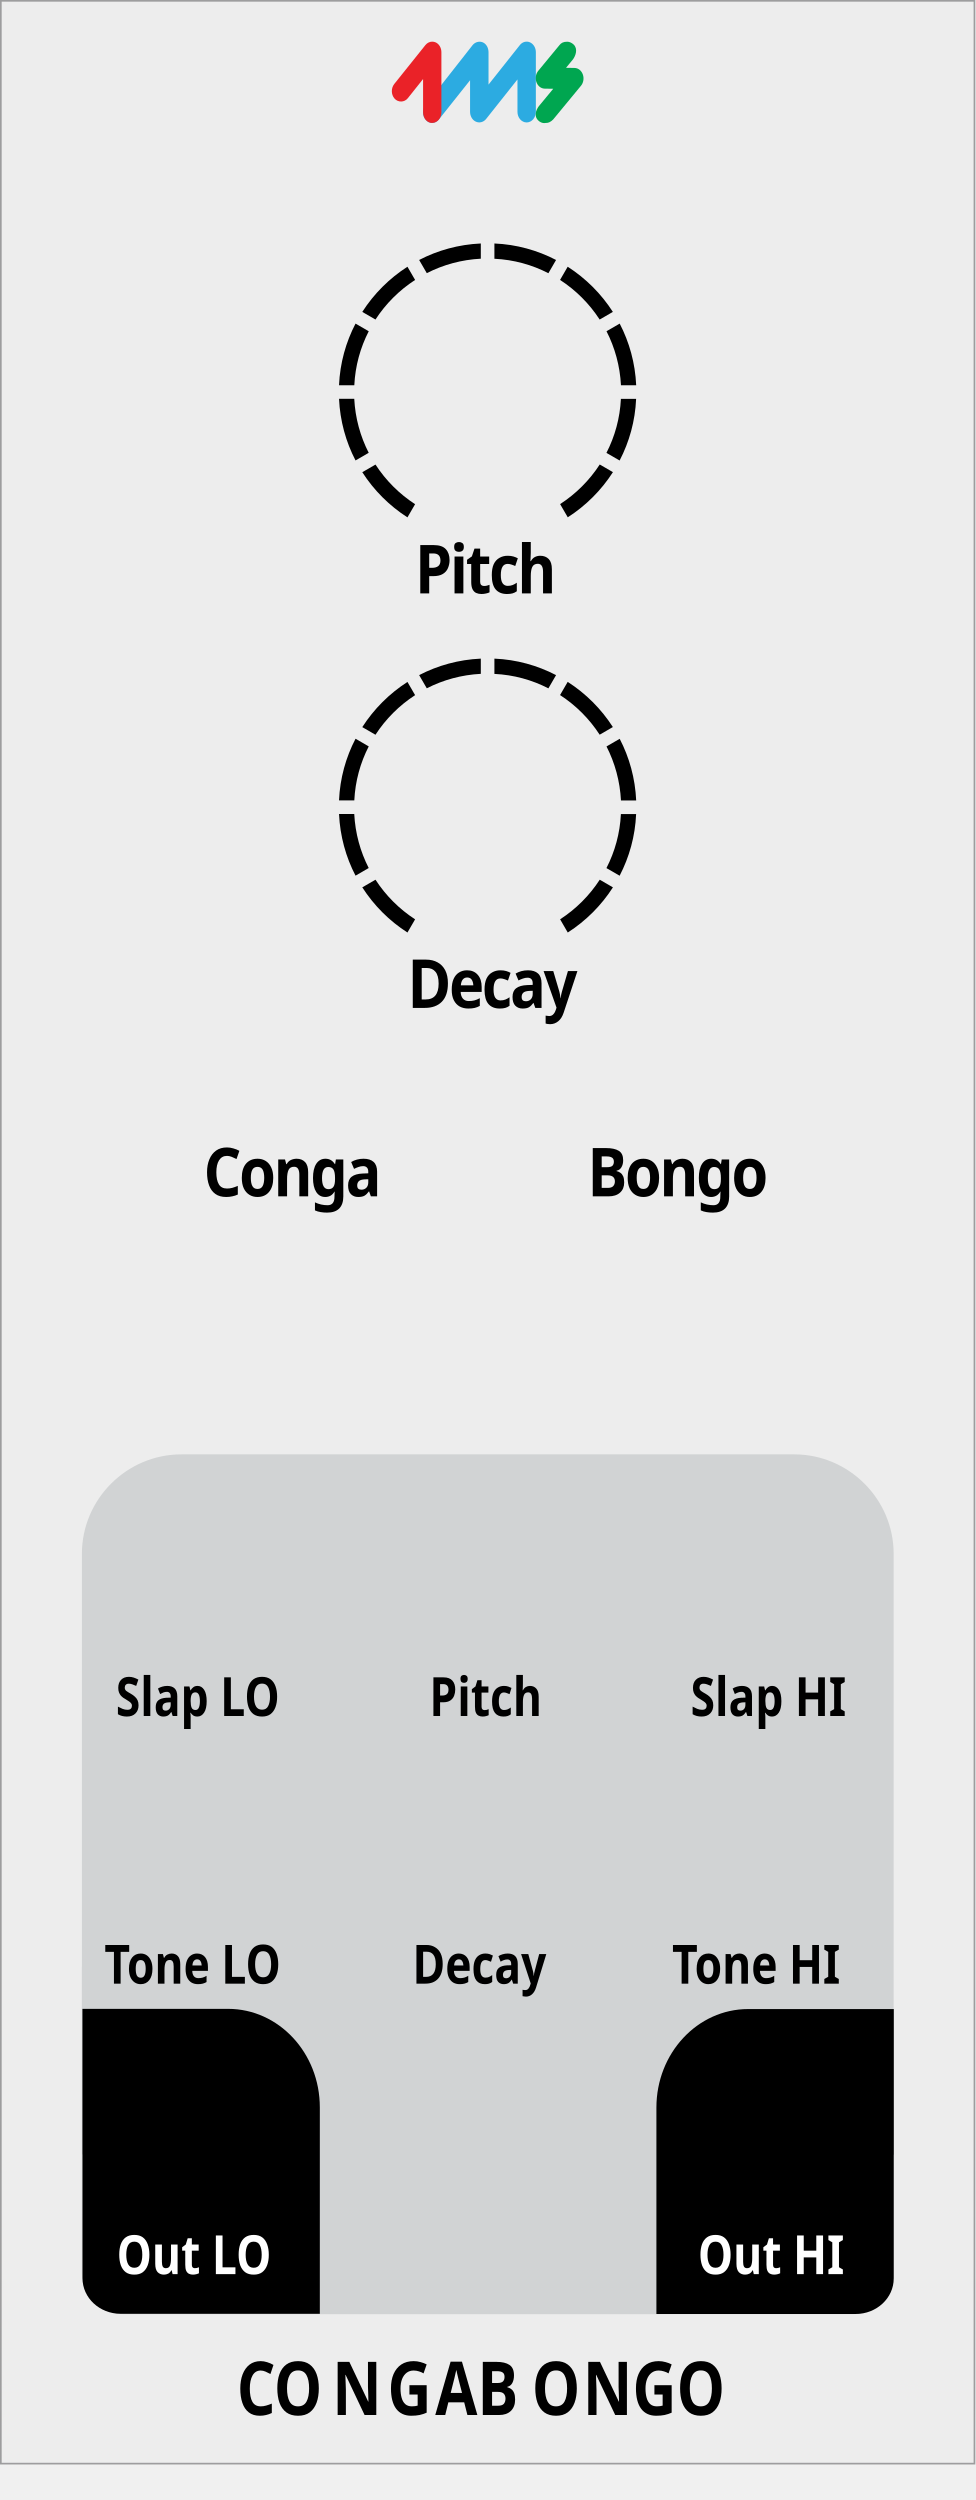
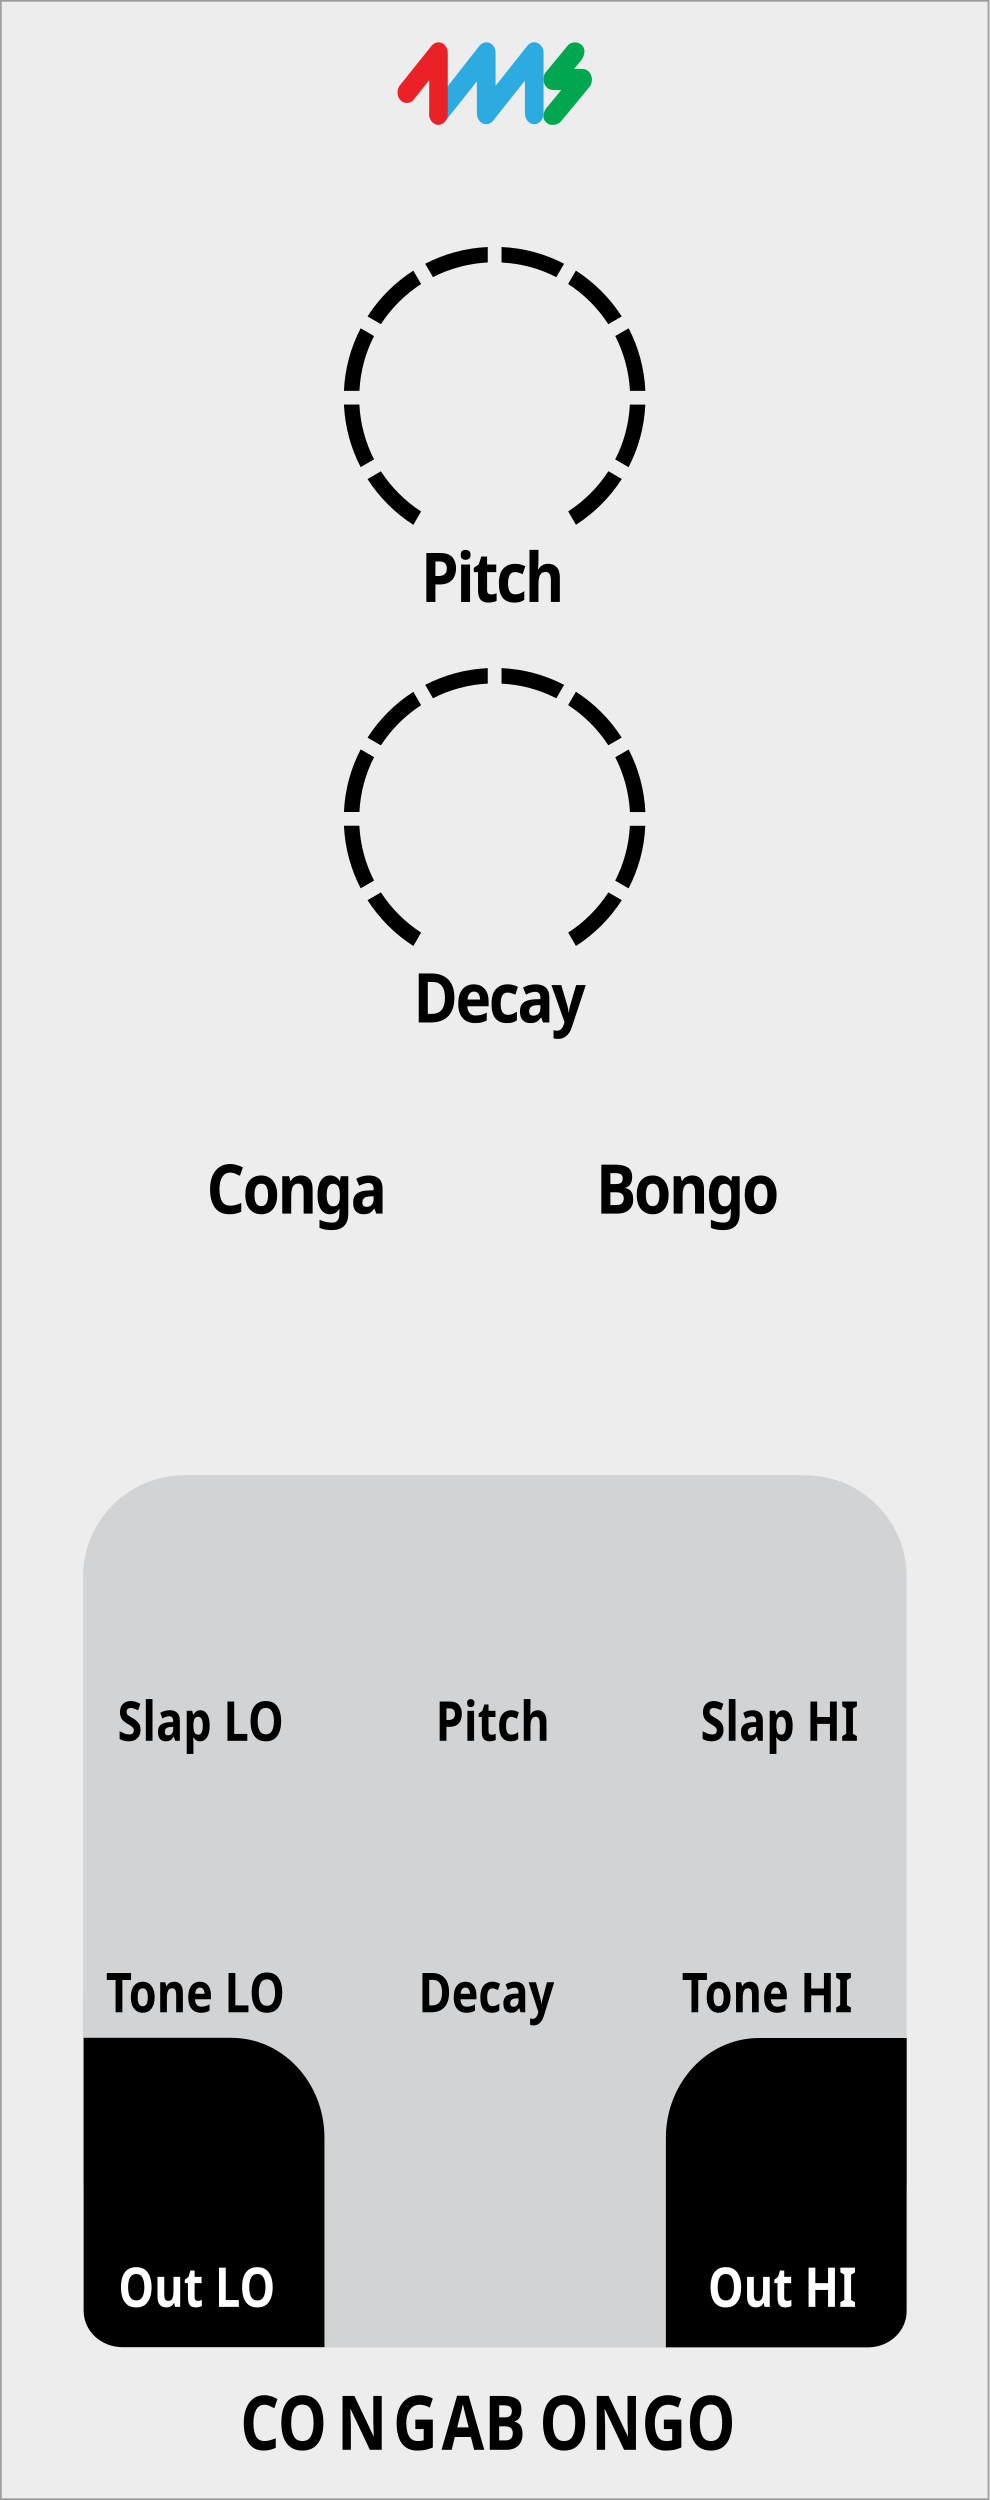
- <svg xmlns="http://www.w3.org/2000/svg" width="50.89mm" height="130.44mm" viewBox="0 0 144.25 369.75" version="1.1" id="svg51">
+ <svg xmlns="http://www.w3.org/2000/svg" width="50.888mm" height="128.588mm" viewBox="0 0 144.245 364.5" version="1.1" id="svg51">
  <defs id="defs51" />
-   <g id="faceplate">
-     <rect x=".12" y=".12" width="144" height="364.25" style="fill: #ededed; stroke: #9d9d9e; stroke-miterlimit: 10; stroke-width: .25px;" id="rect1" />
-     <path d="M12.61,291.83v-62.01c0-7.82,6.4-14.22,14.22-14.22h90.62c7.82,0,14.22,6.4,14.22,14.22v62.01-.93,45.22c0,3.11-2.54,5.65-5.65,5.65H18.25c-3.11,0-5.65-2.54-5.65-5.65v-45.22" style="fill: #d1d3d4; stroke: #d1d3d4; stroke-miterlimit: 10;" id="path1" />
-     <path d="M132.19,318.66v-21.52h-21.54c-7.49,0-13.57,6.52-13.57,14.57v30.53h15.07s0,0,0,0h14.39c3.12,0,5.64-2.36,5.64-5.25v-18.39.08Z" id="path2" />
+   <g id="faceplate" transform="translate(0.00267633,0.005)">
+     <rect x="0.12" y="0.12" width="144" height="364.25" style="fill:#ededed;stroke:#9d9d9e;stroke-width:0.25px;stroke-miterlimit:10" id="rect1" />
+     <path d="m 12.61,291.83 v -62.01 c 0,-7.82 6.4,-14.22 14.22,-14.22 h 90.62 c 7.82,0 14.22,6.4 14.22,14.22 v 62.01 -0.93 45.22 c 0,3.11 -2.54,5.65 -5.65,5.65 H 18.25 c -3.11,0 -5.65,-2.54 -5.65,-5.65 V 290.9" style="fill:#d1d3d4;stroke:#d1d3d4;stroke-miterlimit:10" id="path1" />
+     <path d="m 132.19,318.66 v -21.52 h -21.54 c -7.49,0 -13.57,6.52 -13.57,14.57 v 30.53 h 15.07 c 0,0 0,0 0,0 h 14.39 c 3.12,0 5.64,-2.36 5.64,-5.25 v -18.39 0.08 z" id="path2" />
    <g id="g12">
-       <path d="M81.11,40.4l1.13-1.95c-2.75-1.43-5.84-2.3-9.12-2.44v2.26c2.87.14,5.57.89,7.99,2.14Z" id="path3" />
-       <path d="M88.69,47.26l1.95-1.13c-1.72-2.68-4-4.96-6.68-6.68l-1.13,1.95c2.34,1.52,4.33,3.51,5.85,5.85Z" id="path4" />
-       <path d="M61.39,41.4l-1.13-1.95c-2.68,1.72-4.96,4-6.68,6.68l1.95,1.13c1.52-2.34,3.51-4.33,5.85-5.85Z" id="path5" />
-       <path d="M91.83,56.98h2.26c-.15-3.28-1.01-6.37-2.44-9.12l-1.95,1.13c1.24,2.42,1.99,5.13,2.14,8Z" id="path6" />
-       <path d="M71.11,38.27v-2.26c-3.28.15-6.37,1.01-9.12,2.44l1.13,1.95c2.42-1.24,5.13-1.99,8-2.14Z" id="path7" />
-       <path d="M55.53,68.71l-1.95,1.13c1.72,2.68,4,4.96,6.68,6.68l1.13-1.95c-2.34-1.52-4.33-3.51-5.85-5.85Z" id="path8" />
-       <path d="M82.84,74.56l1.13,1.95c2.68-1.72,4.96-4,6.68-6.68l-1.95-1.13c-1.52,2.34-3.51,4.33-5.85,5.85Z" id="path9" />
-       <path d="M91.83,58.98c-.14,2.87-.89,5.57-2.14,8l1.95,1.13c1.43-2.75,2.3-5.84,2.44-9.12h-2.26Z" id="path10" />
-       <path d="M52.4,58.98h-2.26c.15,3.28,1.01,6.37,2.44,9.12l1.95-1.13c-1.24-2.42-1.99-5.13-2.14-8Z" id="path11" />
-       <path d="M54.53,48.99l-1.95-1.13c-1.43,2.75-2.3,5.84-2.44,9.12h2.26c.14-2.87.89-5.57,2.14-8Z" id="path12" />
+       <path d="m 81.11,40.4 1.13,-1.95 c -2.75,-1.43 -5.84,-2.3 -9.12,-2.44 v 2.26 c 2.87,0.14 5.57,0.89 7.99,2.14 z" id="path3" />
+       <path d="m 88.69,47.26 1.95,-1.13 c -1.72,-2.68 -4,-4.96 -6.68,-6.68 l -1.13,1.95 c 2.34,1.52 4.33,3.51 5.85,5.85 z" id="path4" />
+       <path d="m 61.39,41.4 -1.13,-1.95 c -2.68,1.72 -4.96,4 -6.68,6.68 l 1.95,1.13 c 1.52,-2.34 3.51,-4.33 5.85,-5.85 z" id="path5" />
+       <path d="m 91.83,56.98 h 2.26 C 93.94,53.7 93.08,50.61 91.65,47.86 l -1.95,1.13 c 1.24,2.42 1.99,5.13 2.14,8 z" id="path6" />
+       <path d="m 71.11,38.27 v -2.26 c -3.28,0.15 -6.37,1.01 -9.12,2.44 l 1.13,1.95 c 2.42,-1.24 5.13,-1.99 8,-2.14 z" id="path7" />
+       <path d="m 55.53,68.71 -1.95,1.13 c 1.72,2.68 4,4.96 6.68,6.68 l 1.13,-1.95 c -2.34,-1.52 -4.33,-3.51 -5.85,-5.85 z" id="path8" />
+       <path d="m 82.84,74.56 1.13,1.95 c 2.68,-1.72 4.96,-4 6.68,-6.68 L 88.7,68.7 c -1.52,2.34 -3.51,4.33 -5.85,5.85 z" id="path9" />
+       <path d="m 91.83,58.98 c -0.14,2.87 -0.89,5.57 -2.14,8 l 1.95,1.13 c 1.43,-2.75 2.3,-5.84 2.44,-9.12 h -2.26 z" id="path10" />
+       <path d="m 52.4,58.98 h -2.26 c 0.15,3.28 1.01,6.37 2.44,9.12 l 1.95,-1.13 c -1.24,-2.42 -1.99,-5.13 -2.14,-8 z" id="path11" />
+       <path d="m 54.53,48.99 -1.95,-1.13 c -1.43,2.75 -2.3,5.84 -2.44,9.12 h 2.26 c 0.14,-2.87 0.89,-5.57 2.14,-8 z" id="path12" />
    </g>
    <g id="g22">
-       <path d="M81.11,101.8l1.13-1.95c-2.75-1.43-5.84-2.3-9.12-2.44v2.26c2.87.14,5.57.89,7.99,2.14Z" id="path13" />
-       <path d="M88.69,108.66l1.95-1.13c-1.72-2.68-4-4.96-6.68-6.68l-1.13,1.95c2.34,1.52,4.33,3.51,5.85,5.85Z" id="path14" />
-       <path d="M61.39,102.81l-1.13-1.95c-2.68,1.72-4.96,4-6.68,6.68l1.95,1.13c1.52-2.34,3.51-4.33,5.85-5.85Z" id="path15" />
-       <path d="M91.83,118.39h2.26c-.15-3.28-1.01-6.37-2.44-9.12l-1.95,1.13c1.24,2.42,1.99,5.13,2.14,8Z" id="path16" />
-       <path d="M71.11,99.67v-2.26c-3.28.15-6.37,1.01-9.12,2.44l1.13,1.95c2.42-1.24,5.13-1.99,8-2.14Z" id="path17" />
-       <path d="M55.53,130.11l-1.95,1.13c1.72,2.68,4,4.96,6.68,6.68l1.13-1.95c-2.34-1.52-4.33-3.51-5.85-5.85Z" id="path18" />
-       <path d="M82.84,135.97l1.13,1.95c2.68-1.72,4.96-4,6.68-6.68l-1.95-1.13c-1.52,2.34-3.51,4.33-5.85,5.85Z" id="path19" />
-       <path d="M91.83,120.39c-.14,2.87-.89,5.57-2.14,8l1.95,1.13c1.43-2.75,2.3-5.84,2.44-9.12h-2.26Z" id="path20" />
-       <path d="M52.4,120.39h-2.26c.15,3.28,1.01,6.37,2.44,9.12l1.95-1.13c-1.24-2.42-1.99-5.13-2.14-8Z" id="path21" />
-       <path d="M54.53,110.39l-1.95-1.13c-1.43,2.75-2.3,5.84-2.44,9.12h2.26c.14-2.87.89-5.57,2.14-8Z" id="path22" />
+       <path d="m 81.11,101.8 1.13,-1.95 c -2.75,-1.43 -5.84,-2.3 -9.12,-2.44 v 2.26 c 2.87,0.14 5.57,0.89 7.99,2.14 z" id="path13" />
+       <path d="m 88.69,108.66 1.95,-1.13 c -1.72,-2.68 -4,-4.96 -6.68,-6.68 l -1.13,1.95 c 2.34,1.52 4.33,3.51 5.85,5.85 z" id="path14" />
+       <path d="m 61.39,102.81 -1.13,-1.95 c -2.68,1.72 -4.96,4 -6.68,6.68 l 1.95,1.13 c 1.52,-2.34 3.51,-4.33 5.85,-5.85 z" id="path15" />
+       <path d="m 91.83,118.39 h 2.26 c -0.15,-3.28 -1.01,-6.37 -2.44,-9.12 l -1.95,1.13 c 1.24,2.42 1.99,5.13 2.14,8 z" id="path16" />
+       <path d="m 71.11,99.67 v -2.26 c -3.28,0.15 -6.37,1.01 -9.12,2.44 l 1.13,1.95 c 2.42,-1.24 5.13,-1.99 8,-2.14 z" id="path17" />
+       <path d="m 55.53,130.11 -1.95,1.13 c 1.72,2.68 4,4.96 6.68,6.68 l 1.13,-1.95 c -2.34,-1.52 -4.33,-3.51 -5.85,-5.85 z" id="path18" />
+       <path d="m 82.84,135.97 1.13,1.95 c 2.68,-1.72 4.96,-4 6.68,-6.68 l -1.95,-1.13 c -1.52,2.34 -3.51,4.33 -5.85,5.85 z" id="path19" />
+       <path d="m 91.83,120.39 c -0.14,2.87 -0.89,5.57 -2.14,8 l 1.95,1.13 c 1.43,-2.75 2.3,-5.84 2.44,-9.12 h -2.26 z" id="path20" />
+       <path d="m 52.4,120.39 h -2.26 c 0.15,3.28 1.01,6.37 2.44,9.12 l 1.95,-1.13 c -1.24,-2.42 -1.99,-5.13 -2.14,-8 z" id="path21" />
+       <path d="m 54.53,110.39 -1.95,-1.13 c -1.43,2.75 -2.3,5.84 -2.44,9.12 h 2.26 c 0.14,-2.87 0.89,-5.57 2.14,-8 z" id="path22" />
    </g>
    <g id="g25">
-       <path d="M63.93,18.19c-.37,0-.71-.17-.97-.47-.51-.6-.52-1.54-.04-2.16l6.97-8.88c.38-.48,1.05-.65,1.57-.39.5.25.79.82.79,1.45v4.77l4.64-5.85c.38-.48,1.01-.64,1.53-.38.5.25.83.81.83,1.44v8.82c0,.86-.61,1.57-1.36,1.57s-1.36-.7-1.36-1.57v-4.79l-4.64,5.85c-.38.48-1.01.64-1.54.38-.5-.24-.83-.81-.83-1.44v-4.67l-4.61,5.8c-.26.32-.62.51-1,.51h0Z" style="fill: #2cabe1;" id="path23" />
-       <path d="M63.92,18.19c-.75,0-1.35-.7-1.35-1.57v-4.93l-2.26,2.84c-.5.63-1.44.65-1.97.04-.51-.6-.52-1.53-.03-2.15l4.61-5.76c.26-.32.63-.5,1-.5.18,0,.37.04.54.12.5.25.82.81.82,1.44v8.89c0,.86-.61,1.57-1.36,1.57h0Z" style="fill: #ea2228;" id="path24" />
-       <path d="M80.52,18.21h0c-.35,0-.68-.15-.94-.42-.76-.78-.14-1.84.29-2.3l1.95-2.36-1.26-.02c-.56-.01-1.04-.4-1.24-1-.19-.56-.07-1.21.29-1.64l3.16-3.83c.23-.28.55-.48,1.13-.47.33,0,.67.17.92.4.71.66.29,1.7-.07,2.2l-1.04,1.26,1.26.02c.56.01,1.04.4,1.24,1,.19.56.07,1.21-.29,1.64l-4.1,4.97c-.35.35-.65.55-1.3.54h0Z" style="fill: #00a650;" id="path25" />
+       <path d="m 63.93,18.19 c -0.37,0 -0.71,-0.17 -0.97,-0.47 -0.51,-0.6 -0.52,-1.54 -0.04,-2.16 l 6.97,-8.88 c 0.38,-0.48 1.05,-0.65 1.57,-0.39 0.5,0.25 0.79,0.82 0.79,1.45 v 4.77 l 4.64,-5.85 c 0.38,-0.48 1.01,-0.64 1.53,-0.38 0.5,0.25 0.83,0.81 0.83,1.44 v 8.82 c 0,0.86 -0.61,1.57 -1.36,1.57 -0.75,0 -1.36,-0.7 -1.36,-1.57 v -4.79 l -4.64,5.85 c -0.38,0.48 -1.01,0.64 -1.54,0.38 -0.5,-0.24 -0.83,-0.81 -0.83,-1.44 v -4.67 l -4.61,5.8 c -0.26,0.32 -0.62,0.51 -1,0.51 v 0 z" style="fill:#2cabe1" id="path23" />
+       <path d="m 63.92,18.19 c -0.75,0 -1.35,-0.7 -1.35,-1.57 v -4.93 l -2.26,2.84 c -0.5,0.63 -1.44,0.65 -1.97,0.04 -0.51,-0.6 -0.52,-1.53 -0.03,-2.15 l 4.61,-5.76 c 0.26,-0.32 0.63,-0.5 1,-0.5 0.18,0 0.37,0.04 0.54,0.12 0.5,0.25 0.82,0.81 0.82,1.44 v 8.89 c 0,0.86 -0.61,1.57 -1.36,1.57 v 0 z" style="fill:#ea2228" id="path24" />
+       <path d="m 80.52,18.21 v 0 c -0.35,0 -0.68,-0.15 -0.94,-0.42 -0.76,-0.78 -0.14,-1.84 0.29,-2.3 l 1.95,-2.36 -1.26,-0.02 C 80,13.1 79.52,12.71 79.32,12.11 79.13,11.55 79.25,10.9 79.61,10.47 L 82.77,6.64 C 83,6.36 83.32,6.16 83.9,6.17 c 0.33,0 0.67,0.17 0.92,0.4 0.71,0.66 0.29,1.7 -0.07,2.2 l -1.04,1.26 1.26,0.02 c 0.56,0.01 1.04,0.4 1.24,1 0.19,0.56 0.07,1.21 -0.29,1.64 l -4.1,4.97 c -0.35,0.35 -0.65,0.55 -1.3,0.54 v 0 z" style="fill:#00a650" id="path25" />
    </g>
-     <path d="M12.19,318.63v-21.52h1.14s20.4,0,20.4,0c7.49,0,13.57,6.52,13.57,14.57v30.07s0,.46,0,.46h-15.07s0,0,0,0h-14.39c-3.12,0-5.64-2.36-5.64-5.25v-9.31s0-9.08,0-9.08v.08Z" id="path26" />
-     <text transform="translate(30.11 176.94) scale(.88 1)" style="font-family: GillSans-Bold, 'Gill Sans'; font-size: 10px; font-weight: 700; letter-spacing: -.04em;" id="text26">
+     <path d="m 12.19,318.63 v -21.52 h 1.14 c 0,0 20.4,0 20.4,0 7.49,0 13.57,6.52 13.57,14.57 v 30.07 c 0,0 0,0.46 0,0.46 H 32.23 c 0,0 0,0 0,0 H 17.84 c -3.12,0 -5.64,-2.36 -5.64,-5.25 v -9.31 c 0,0 0,-9.08 0,-9.08 v 0.08 z" id="path26" />
+     <text transform="matrix(0.88,0,0,1,30.11,176.94)" style="font-weight:700;font-size:10px;font-family:GillSans-Bold, 'Gill Sans';letter-spacing:-0.04em" id="text26">
      <tspan x="0" y="0" id="tspan26">Conga</tspan>
    </text>
-     <text transform="translate(61.36 87.76) scale(.88 1)" style="font-family: GillSans-Bold, 'Gill Sans'; font-size: 10px; font-weight: 700; letter-spacing: -.04em;" id="text27">
+     <text transform="matrix(0.88,0,0,1,61.36,87.76)" style="font-weight:700;font-size:10px;font-family:GillSans-Bold, 'Gill Sans';letter-spacing:-0.04em" id="text27">
      <tspan x="0" y="0" id="tspan27">Pitch</tspan>
    </text>
-     <text transform="translate(86.87 176.94) scale(.88 1)" style="font-family: GillSans-Bold, 'Gill Sans'; font-size: 10px; font-weight: 700; letter-spacing: -.04em;" id="text28">
+     <text transform="matrix(0.88,0,0,1,86.87,176.94)" style="font-weight:700;font-size:10px;font-family:GillSans-Bold, 'Gill Sans';letter-spacing:-0.04em" id="text28">
      <tspan x="0" y="0" id="tspan28">Bongo</tspan>
    </text>
-     <text transform="translate(60.25 149.07) scale(.88 1)" style="font-family: GillSans-Bold, 'Gill Sans'; font-size: 10px; font-weight: 700; letter-spacing: -.04em;" id="text29">
+     <text transform="matrix(0.88,0,0,1,60.25,149.07)" style="font-weight:700;font-size:10px;font-family:GillSans-Bold, 'Gill Sans';letter-spacing:-0.04em" id="text29">
      <tspan x="0" y="0" id="tspan29">Decay</tspan>
    </text>
-     <text transform="translate(17.13 253.8) scale(.82 1)" style="font-family: GillSans-Bold, 'Gill Sans'; font-size: 8px; font-weight: 700;" id="text30">
+     <text transform="matrix(0.82,0,0,1,17.13,253.8)" style="font-weight:700;font-size:8px;font-family:GillSans-Bold, 'Gill Sans'" id="text30">
      <tspan x="0" y="0" id="tspan30">Slap LO</tspan>
    </text>
-     <text transform="translate(15.44 293.38) scale(.82 1)" style="font-family: GillSans-Bold, 'Gill Sans'; font-size: 8px; font-weight: 700;" id="text31">
+     <text transform="matrix(0.82,0,0,1,15.44,293.38)" style="font-weight:700;font-size:8px;font-family:GillSans-Bold, 'Gill Sans'" id="text31">
      <tspan x="0" y="0" id="tspan31">Tone LO</tspan>
    </text>
-     <text transform="translate(17.25 336.34) scale(.82 1)" style="fill: #fff; font-family: GillSans-Bold, 'Gill Sans'; font-size: 8px; font-weight: 700;" id="text32">
+     <text transform="matrix(0.82,0,0,1,17.25,336.34)" style="font-weight:700;font-size:8px;font-family:GillSans-Bold, 'Gill Sans';fill:#ffffff" id="text32">
      <tspan x="0" y="0" id="tspan32">Out LO</tspan>
    </text>
-     <text transform="translate(103.21 336.34) scale(.82 1)" style="fill: #fff; font-family: GillSans-Bold, 'Gill Sans'; font-size: 8px; font-weight: 700;" id="text33">
+     <text transform="matrix(0.82,0,0,1,103.21,336.34)" style="font-weight:700;font-size:8px;font-family:GillSans-Bold, 'Gill Sans';fill:#ffffff" id="text33">
      <tspan x="0" y="0" id="tspan33">Out HI</tspan>
    </text>
-     <text transform="translate(102.13 253.8) scale(.82 1)" style="font-family: GillSans-Bold, 'Gill Sans'; font-size: 8px; font-weight: 700;" id="text34">
+     <text transform="matrix(0.82,0,0,1,102.13,253.8)" style="font-weight:700;font-size:8px;font-family:GillSans-Bold, 'Gill Sans'" id="text34">
      <tspan x="0" y="0" id="tspan34">Slap HI</tspan>
    </text>
-     <text transform="translate(99.4 293.38) scale(.82 1)" style="font-family: GillSans-Bold, 'Gill Sans'; font-size: 8px; font-weight: 700;" id="text35">
+     <text transform="matrix(0.82,0,0,1,99.4,293.38)" style="font-weight:700;font-size:8px;font-family:GillSans-Bold, 'Gill Sans'" id="text35">
      <tspan x="0" y="0" id="tspan35">Tone HI</tspan>
    </text>
-     <text transform="translate(63.51 253.8) scale(.82 1)" style="font-family: GillSans-Bold, 'Gill Sans'; font-size: 8px; font-weight: 700;" id="text36">
+     <text transform="matrix(0.82,0,0,1,63.51,253.8)" style="font-weight:700;font-size:8px;font-family:GillSans-Bold, 'Gill Sans'" id="text36">
      <tspan x="0" y="0" id="tspan36">Pitch</tspan>
    </text>
-     <text transform="translate(61 293.38) scale(.82 1)" style="font-family: GillSans-Bold, 'Gill Sans'; font-size: 8px; font-weight: 700;" id="text37">
+     <text transform="matrix(0.82,0,0,1,61,293.38)" style="font-weight:700;font-size:8px;font-family:GillSans-Bold, 'Gill Sans'" id="text37">
      <tspan x="0" y="0" id="tspan37">Decay</tspan>
    </text>
-     <text transform="translate(35.01 357.18) scale(.82 1)" style="font-family: GillSans-Bold, 'Gill Sans'; font-size: 11px; font-weight: 700;" id="text43">
-       <tspan x="0" y="0" style="letter-spacing: -.01em;" id="tspan38">CO</tspan>
+     <text transform="matrix(0.82,0,0,1,35.01,357.18)" style="font-weight:700;font-size:11px;font-family:GillSans-Bold, 'Gill Sans'" id="text43">
+       <tspan x="0" y="0" style="letter-spacing:-0.01em" id="tspan38">CO</tspan>
      <tspan x="17.22" y="0" id="tspan39">N</tspan>
-       <tspan x="27.18" y="0" style="letter-spacing: -.01em;" id="tspan40">G</tspan>
+       <tspan x="27.18" y="0" style="letter-spacing:-0.01em" id="tspan40">G</tspan>
      <tspan x="35.81" y="0" id="tspan41">AB</tspan>
-       <tspan x="53.21" y="0" style="letter-spacing: -.01em;" id="tspan42">O</tspan>
+       <tspan x="53.21" y="0" style="letter-spacing:-0.01em" id="tspan42">O</tspan>
      <tspan x="62.42" y="0" id="tspan43">NGO</tspan>
    </text>
  </g>
-   <g id="components" style="display:none">
+   <g id="components" style="display:none" transform="translate(0.00267633,0.005)">
    <circle id="Out_HI" data-name="Out HI" cx="114.74" cy="313.84" r="11.34" style="fill:#0000ff" />
    <circle id="Out_LO" data-name="Out LO" cx="29.51" cy="313.84" r="11.34" style="fill:#0000ff" />
    <circle id="Tone_HI" data-name="Tone HI" cx="114.74" cy="272.23" r="11.34" style="fill:#00ff00" />
    <circle id="Decay_CV" data-name="Decay CV" cx="71.7" cy="272.23" r="11.34" style="fill:#00ff00" />
    <circle id="Tone_LO" data-name="Tone LO" cx="29.51" cy="272.23" r="11.34" style="fill:#00ff00" />
    <circle id="Slap_HI" data-name="Slap HI" cx="114.74" cy="232.1" r="11.34" style="fill:#80ff80" />
    <circle id="Pitch_CV" data-name="Pitch CV" cx="71.7" cy="232.1" r="11.34" style="fill:#00ff00" />
    <circle id="Slap_LO" data-name="Slap LO" cx="29.51" cy="232.2" r="11.34" style="fill:#80ff80" />
    <rect id="Mode_Switch_Conga_Bongo" data-name="Mode Switch@Conga@Bongo" x="66.44" y="165.32" width="11.34" height="17.01" transform="rotate(-90,72.11,173.82)" style="fill:#ff8080" />
    <circle id="Decay_MediumBlackKnob" data-name="Decay#MediumBlackKnob" cx="72.11" cy="119.09" r="17.01" style="fill:#ff0020" />
    <circle id="Pitch_MediumBlackKnob" data-name="Pitch#MediumBlackKnob" cx="72.11" cy="57.85" r="17.01" style="fill:#ff0000" />
    <text id="slug" transform="translate(86.27,369)" style="font-size:3px;font-family:MyriadPro-Regular, 'Myriad Pro';fill:#010101">
      <tspan x="0" y="0" style="letter-spacing:-0.01em" id="tspan44">C</tspan>
      <tspan x="1.71" y="0" style="letter-spacing:0em" id="tspan45">ongabongo</tspan>
    </text>
    <text id="modulename" transform="translate(106.45,369)" style="font-size:3px;font-family:MyriadPro-Regular, 'Myriad Pro';fill:#010101">
      <tspan x="0" y="0" style="letter-spacing:-0.01em" id="tspan46">C</tspan>
      <tspan x="1.71" y="0" style="letter-spacing:0em" id="tspan47">onga &amp;</tspan>
      <tspan x="11.23" y="0" style="letter-spacing:0em" id="tspan48">B</tspan>
      <tspan x="12.87" y="0" style="letter-spacing:0em" id="tspan49">ongo Drum</tspan>
      <tspan x="27.91" y="0" style="letter-spacing:0em" id="tspan50">M</tspan>
      <tspan x="30.34" y="0" style="letter-spacing:0em" id="tspan51">odule</tspan>
    </text>
  </g>
</svg>
